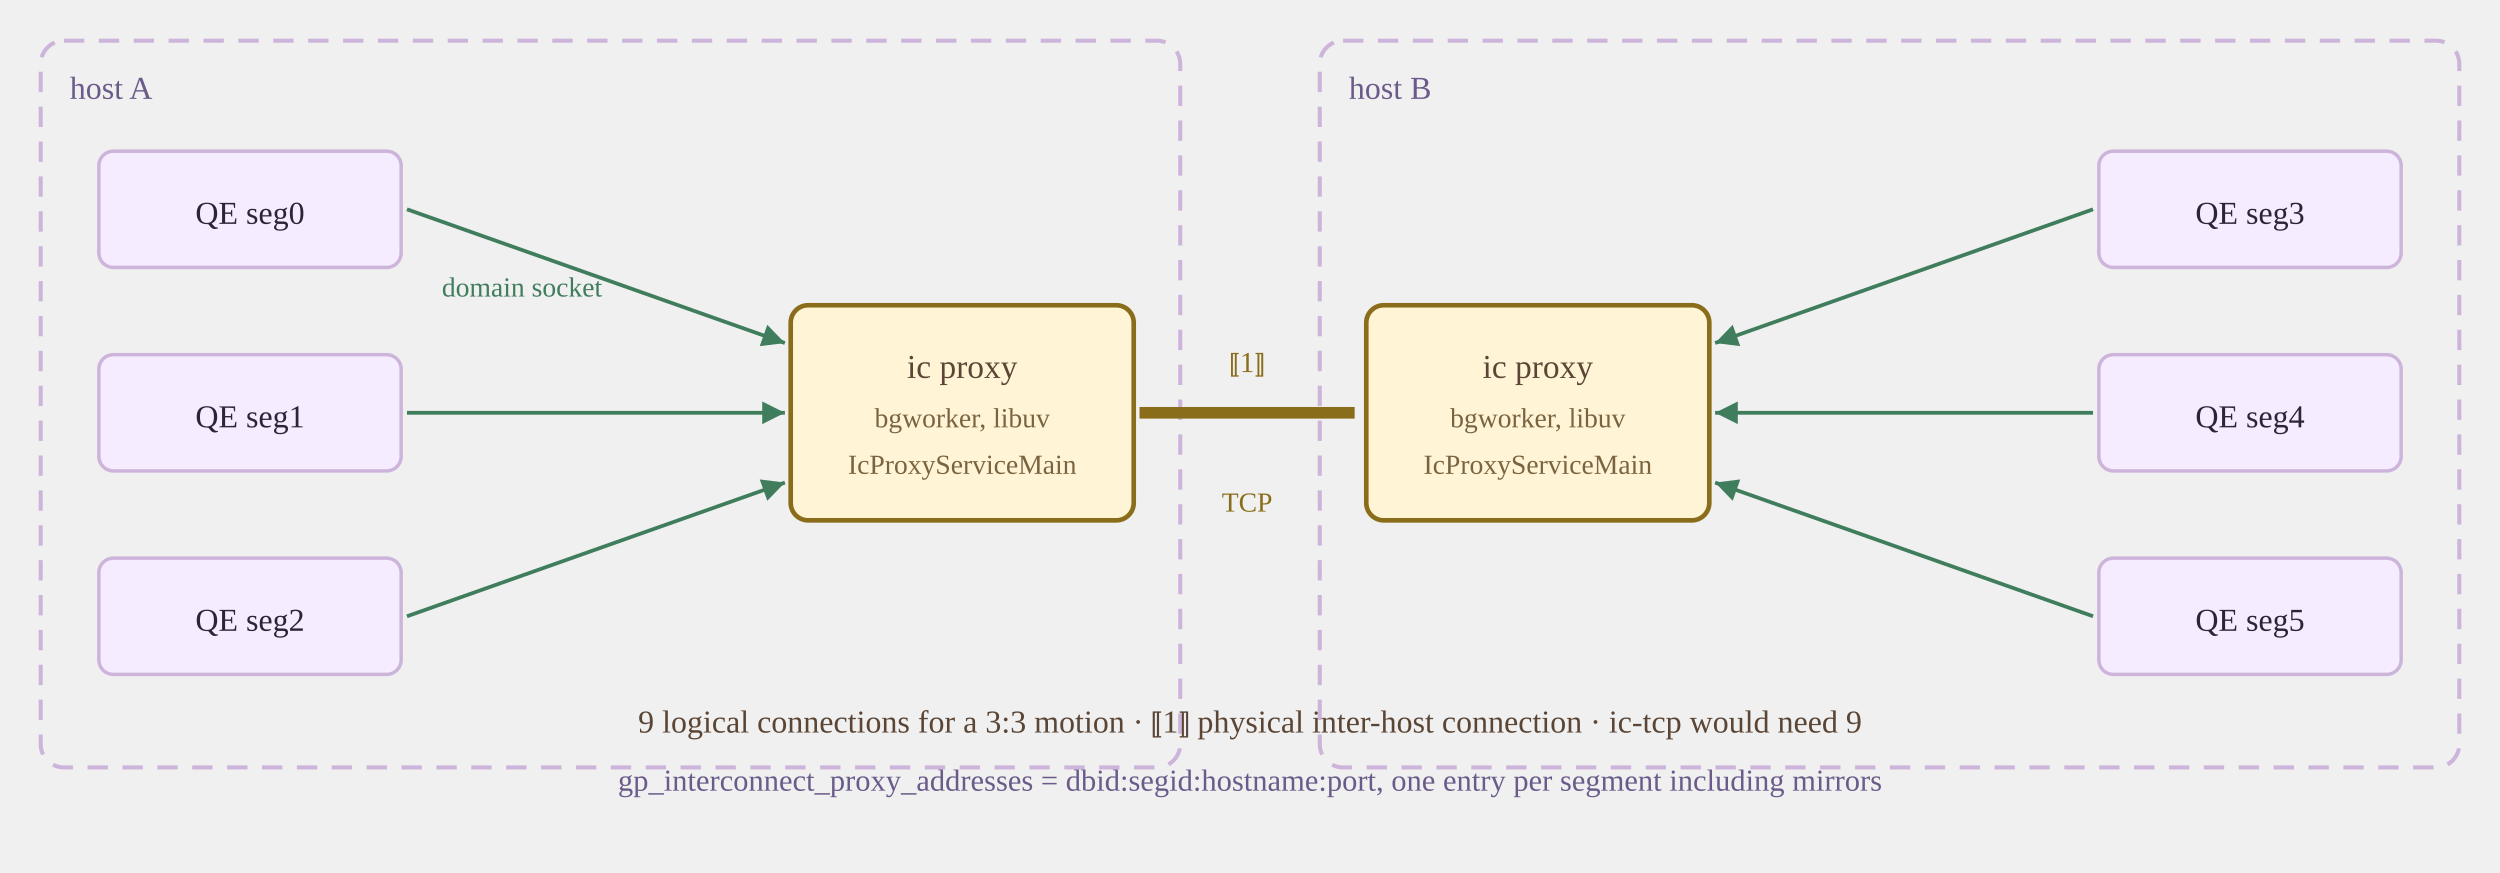
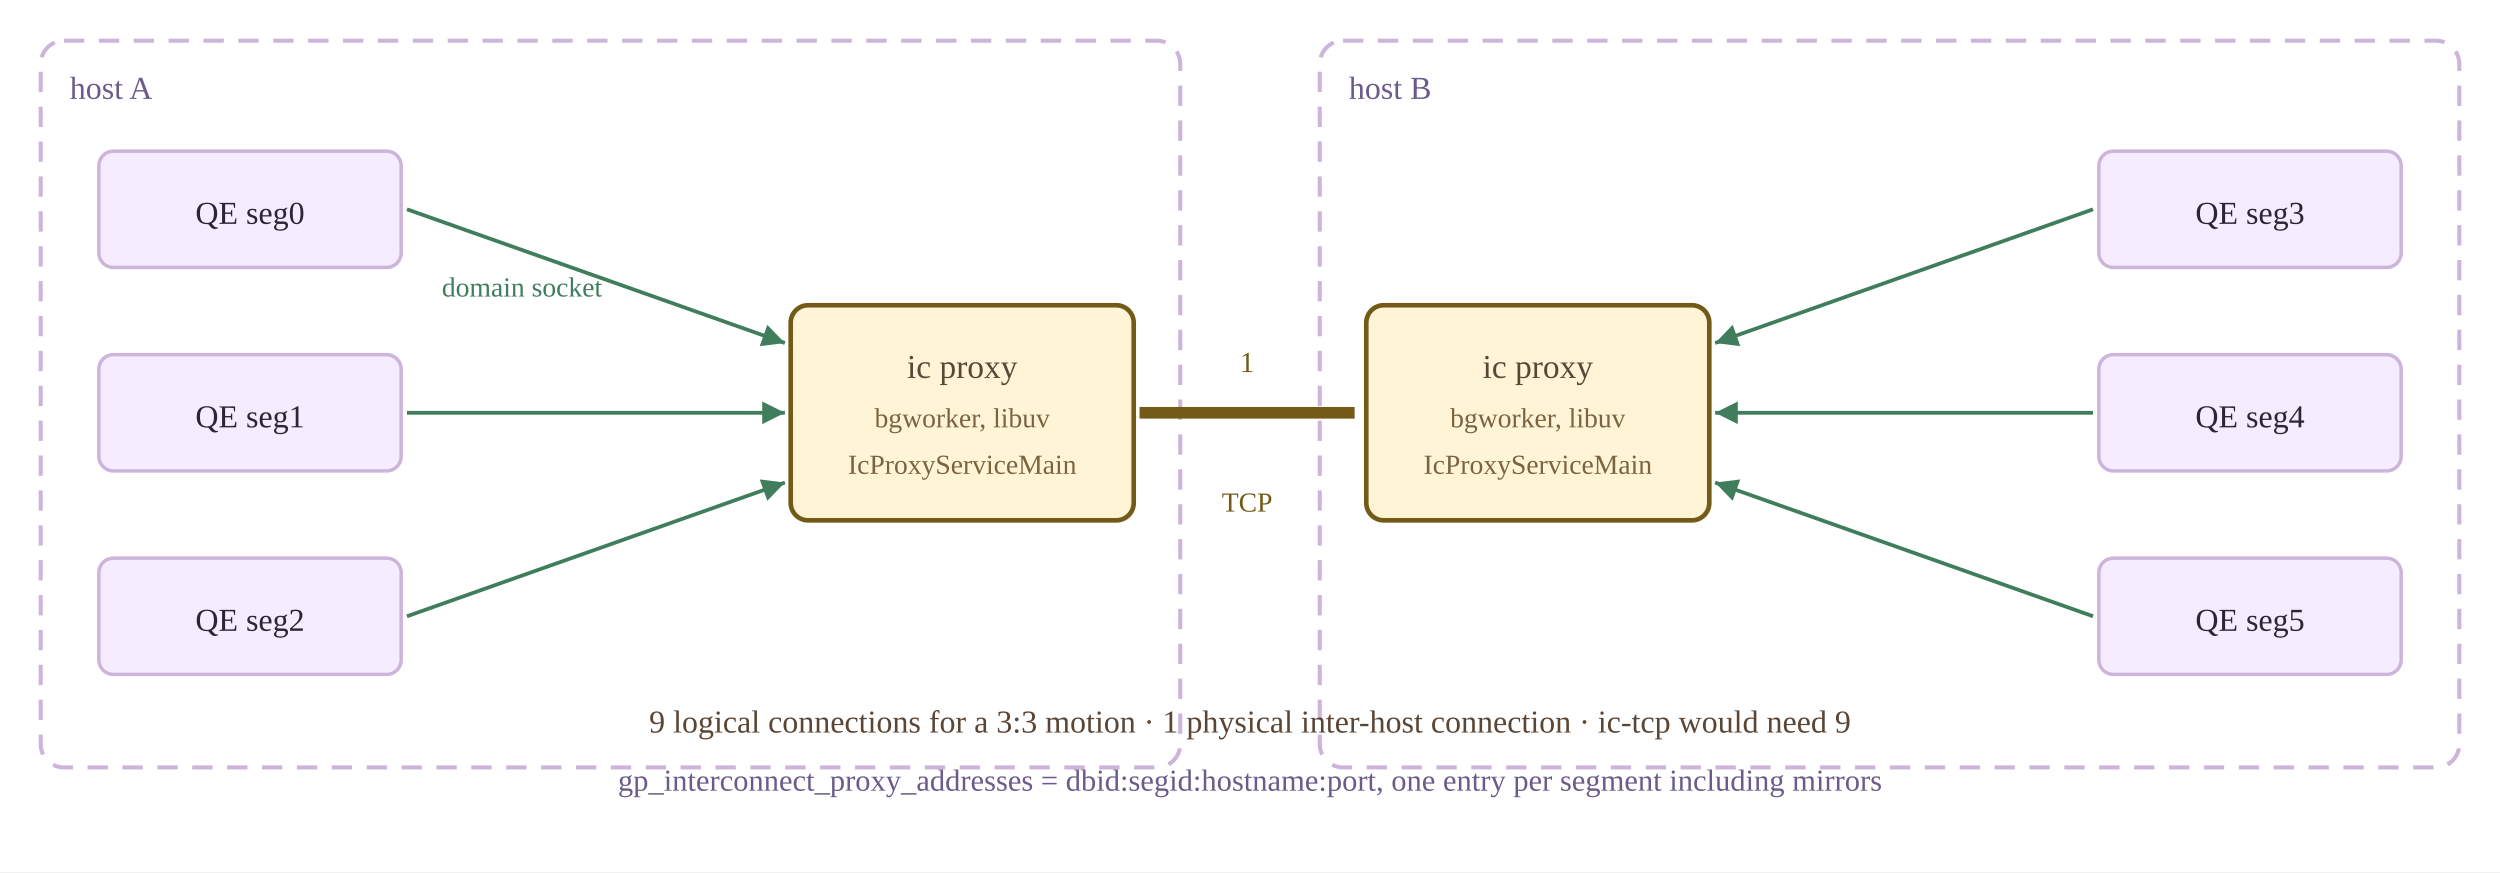
<svg xmlns="http://www.w3.org/2000/svg" viewBox="0 0 860 300" width="100%" style="min-width:640px;display:block">
+   <rect x="0" y="0" width="100%" height="100%" fill="#ffffff" />
  <defs>
    <marker id="m195d" markerWidth="8" markerHeight="8" refX="6" refY="3" orient="auto">
      <path d="M0,0 L6,3 L0,6 z" fill="#3f7d5c" />
    </marker>
  </defs>
  <rect x="14" y="14" width="392" height="250" rx="8" fill="none" stroke="#cdb4db" stroke-width="1.4" stroke-dasharray="7 5" />
  <text x="24" y="34" font-size="11" fill="#6b5b8a">host A</text>
  <rect x="454" y="14" width="392" height="250" rx="8" fill="none" stroke="#cdb4db" stroke-width="1.4" stroke-dasharray="7 5" />
  <text x="464" y="34" font-size="11" fill="#6b5b8a">host B</text>
  <rect x="34" y="52" width="104" height="40" rx="5" fill="#f5edff" stroke="#cdb4db" stroke-width="1.2" />
  <text x="86" y="77" text-anchor="middle" font-size="11" fill="#2d2438">QE seg0</text>
  <rect x="34" y="122" width="104" height="40" rx="5" fill="#f5edff" stroke="#cdb4db" stroke-width="1.2" />
  <text x="86" y="147" text-anchor="middle" font-size="11" fill="#2d2438">QE seg1</text>
  <rect x="34" y="192" width="104" height="40" rx="5" fill="#f5edff" stroke="#cdb4db" stroke-width="1.2" />
  <text x="86" y="217" text-anchor="middle" font-size="11" fill="#2d2438">QE seg2</text>
-   <rect x="272" y="105" width="118" height="74" rx="6" fill="#fff4d6" stroke="#8a6d1a" stroke-width="1.6" />
+   <rect x="272" y="105" width="118" height="74" rx="6" fill="#fff4d6" stroke="#735a16" stroke-width="1.6" />
  <text x="331" y="130" text-anchor="middle" font-size="11.5" fill="#5b4636">ic proxy</text>
  <text x="331" y="147" text-anchor="middle" font-size="9.5" fill="#7a6440">bgworker, libuv</text>
  <text x="331" y="163" text-anchor="middle" font-size="9.5" fill="#7a6440">IcProxyServiceMain</text>
  <line x1="140" y1="72" x2="270" y2="118" stroke="#3f7d5c" stroke-width="1.3" marker-end="url(#m195d)" />
  <line x1="140" y1="142" x2="270" y2="142" stroke="#3f7d5c" stroke-width="1.3" marker-end="url(#m195d)" />
  <line x1="140" y1="212" x2="270" y2="166" stroke="#3f7d5c" stroke-width="1.3" marker-end="url(#m195d)" />
  <text x="152" y="102" font-size="9.5" fill="#3f7d5c">domain socket</text>
  <rect x="722" y="52" width="104" height="40" rx="5" fill="#f5edff" stroke="#cdb4db" stroke-width="1.2" />
  <text x="774" y="77" text-anchor="middle" font-size="11" fill="#2d2438">QE seg3</text>
  <rect x="722" y="122" width="104" height="40" rx="5" fill="#f5edff" stroke="#cdb4db" stroke-width="1.2" />
  <text x="774" y="147" text-anchor="middle" font-size="11" fill="#2d2438">QE seg4</text>
  <rect x="722" y="192" width="104" height="40" rx="5" fill="#f5edff" stroke="#cdb4db" stroke-width="1.2" />
  <text x="774" y="217" text-anchor="middle" font-size="11" fill="#2d2438">QE seg5</text>
-   <rect x="470" y="105" width="118" height="74" rx="6" fill="#fff4d6" stroke="#8a6d1a" stroke-width="1.6" />
+   <rect x="470" y="105" width="118" height="74" rx="6" fill="#fff4d6" stroke="#735a16" stroke-width="1.6" />
  <text x="529" y="130" text-anchor="middle" font-size="11.5" fill="#5b4636">ic proxy</text>
  <text x="529" y="147" text-anchor="middle" font-size="9.5" fill="#7a6440">bgworker, libuv</text>
  <text x="529" y="163" text-anchor="middle" font-size="9.5" fill="#7a6440">IcProxyServiceMain</text>
  <line x1="720" y1="72" x2="590" y2="118" stroke="#3f7d5c" stroke-width="1.3" marker-end="url(#m195d)" />
  <line x1="720" y1="142" x2="590" y2="142" stroke="#3f7d5c" stroke-width="1.3" marker-end="url(#m195d)" />
  <line x1="720" y1="212" x2="590" y2="166" stroke="#3f7d5c" stroke-width="1.3" marker-end="url(#m195d)" />
-   <line x1="392" y1="142" x2="466" y2="142" stroke="#8a6d1a" stroke-width="4" />
-   <text x="429" y="128" text-anchor="middle" font-size="10" fill="#8a6d1a">⟦1⟧</text>
-   <text x="429" y="176" text-anchor="middle" font-size="9.5" fill="#8a6d1a">TCP</text>
-   <text x="430" y="252" text-anchor="middle" font-size="11" fill="#5b4636">9 logical connections for a 3:3 motion · ⟦1⟧ physical inter-host connection · ic-tcp would need 9</text>
+   <line x1="392" y1="142" x2="466" y2="142" stroke="#735a16" stroke-width="4" />
+   <text x="429" y="128" text-anchor="middle" font-size="10" fill="#735a16">1</text>
+   <text x="429" y="176" text-anchor="middle" font-size="9.5" fill="#735a16">TCP</text>
+   <text x="430" y="252" text-anchor="middle" font-size="11" fill="#5b4636">9 logical connections for a 3:3 motion · 1 physical inter-host connection · ic-tcp would need 9</text>
  <text x="430" y="272" text-anchor="middle" font-size="10.5" fill="#6b5b8a">gp_interconnect_proxy_addresses = dbid:segid:hostname:port, one entry per segment including mirrors</text>
</svg>
